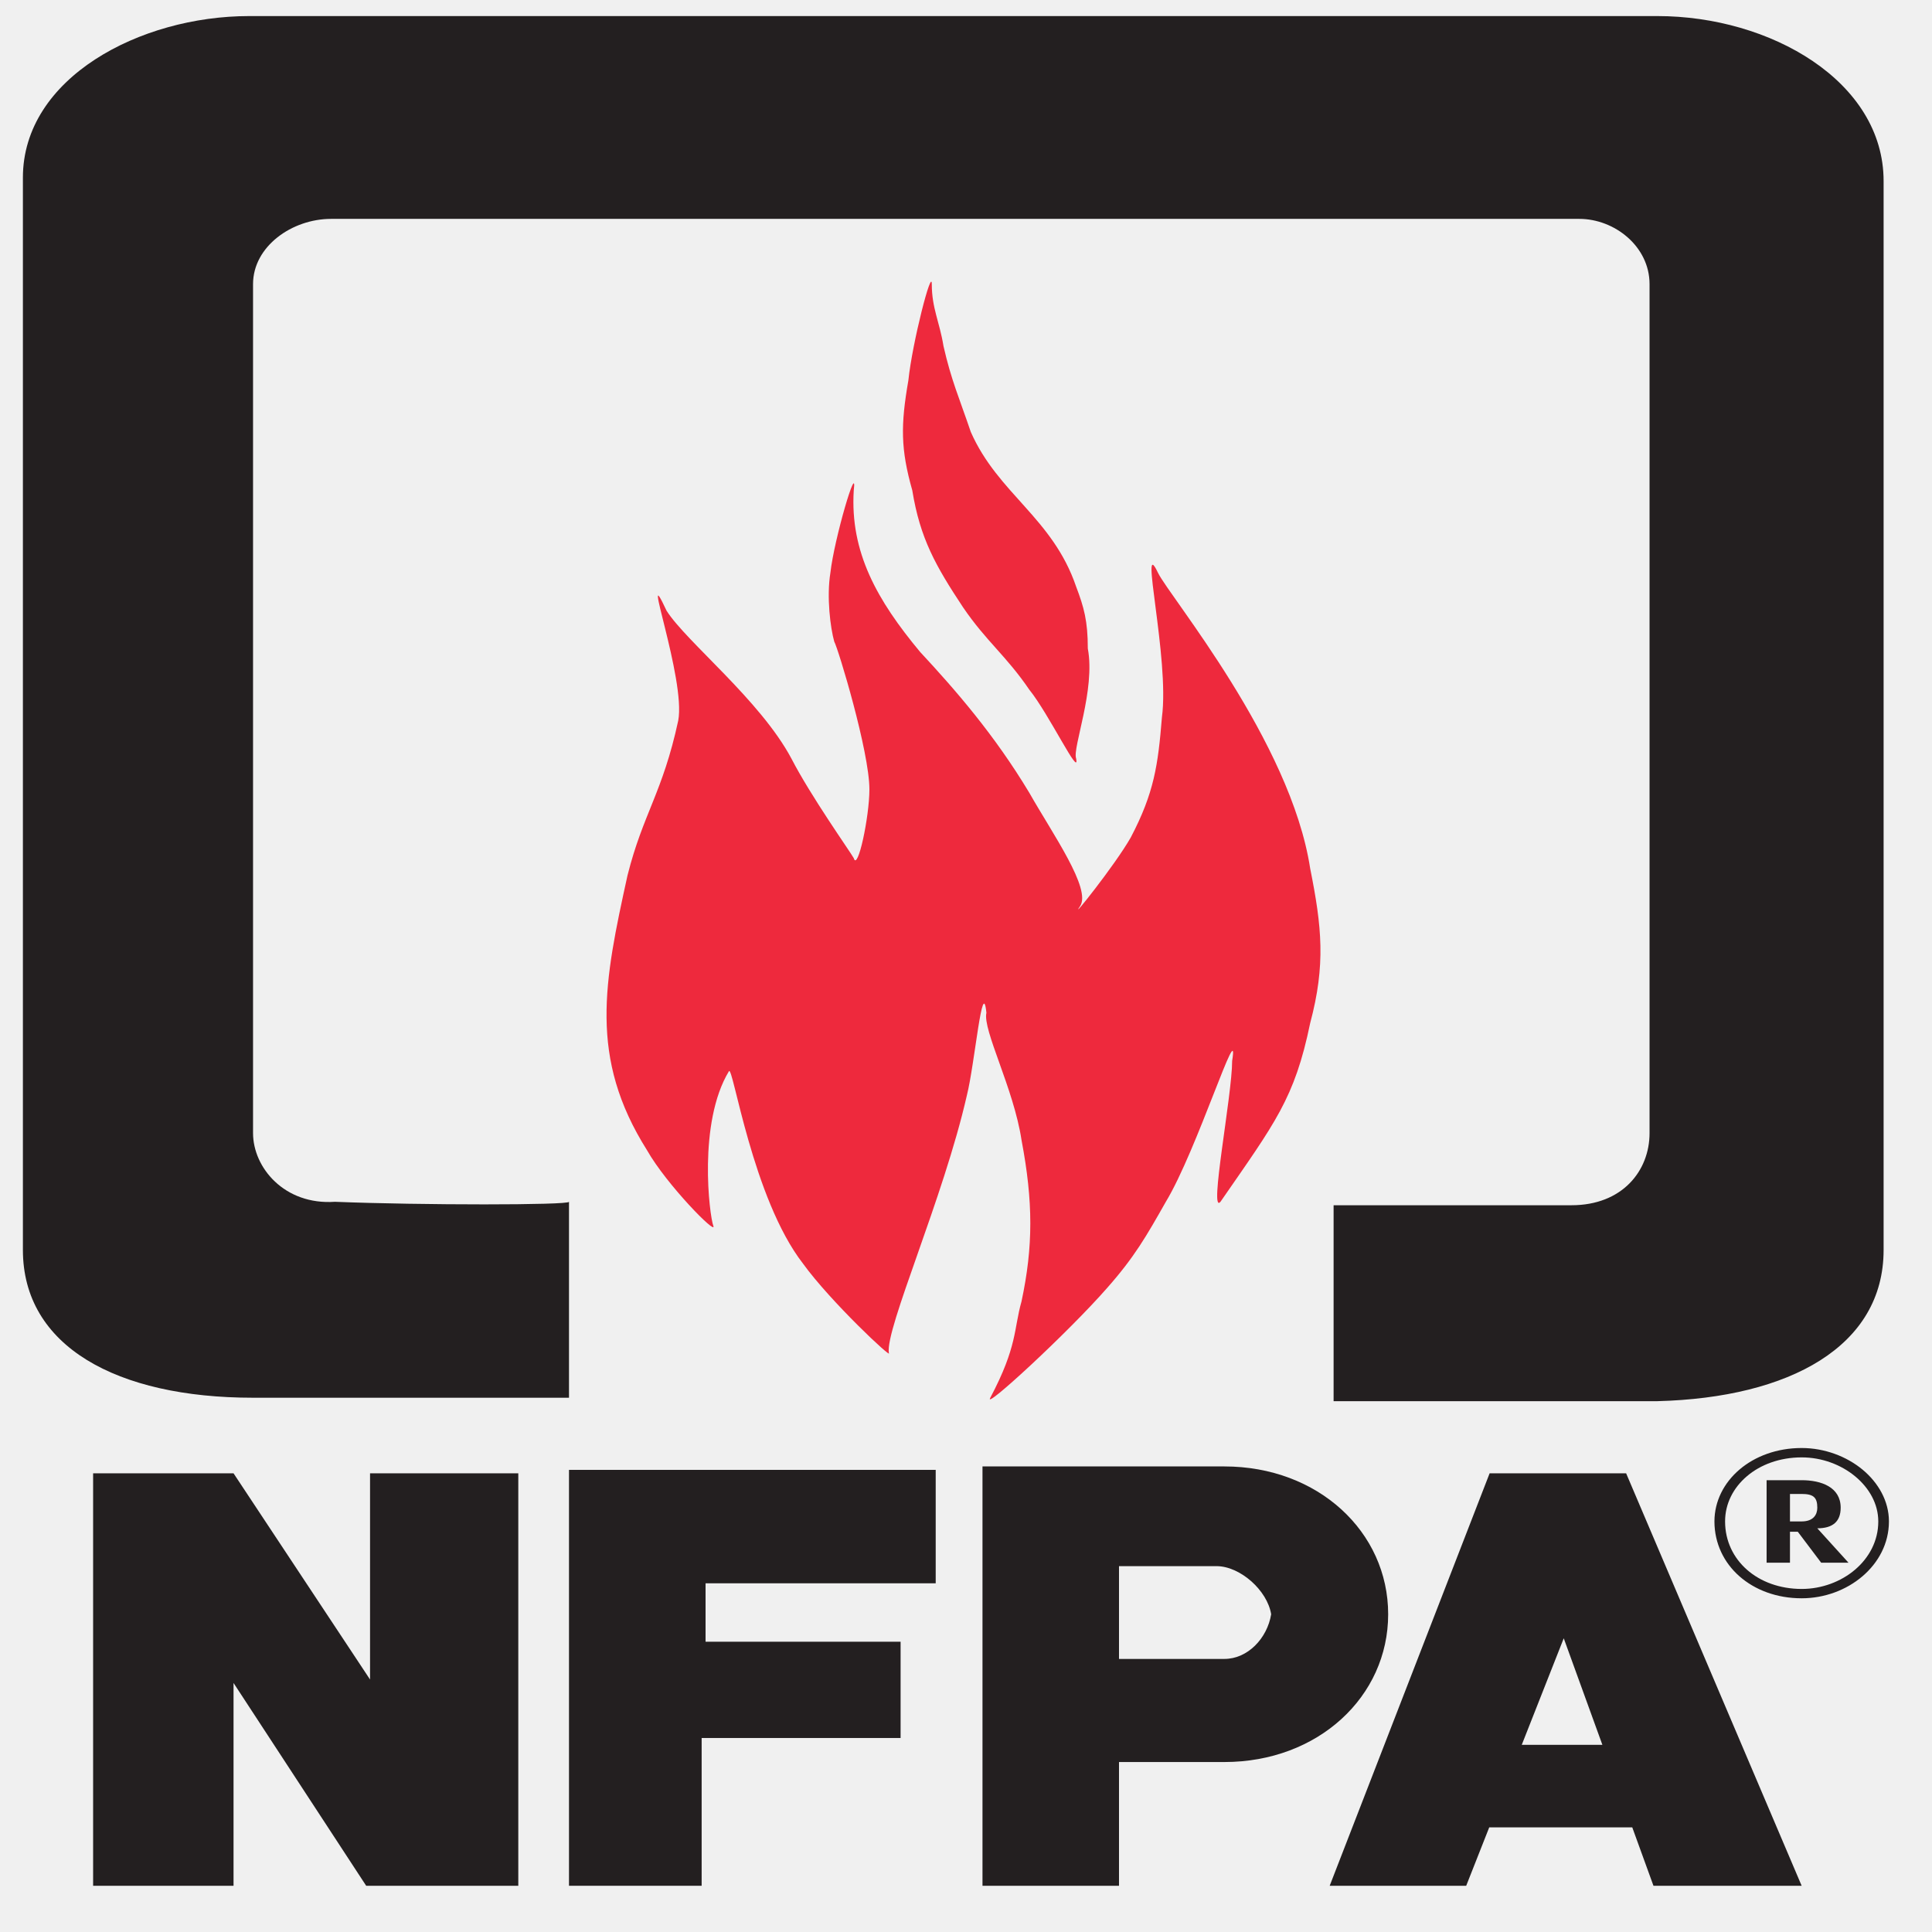
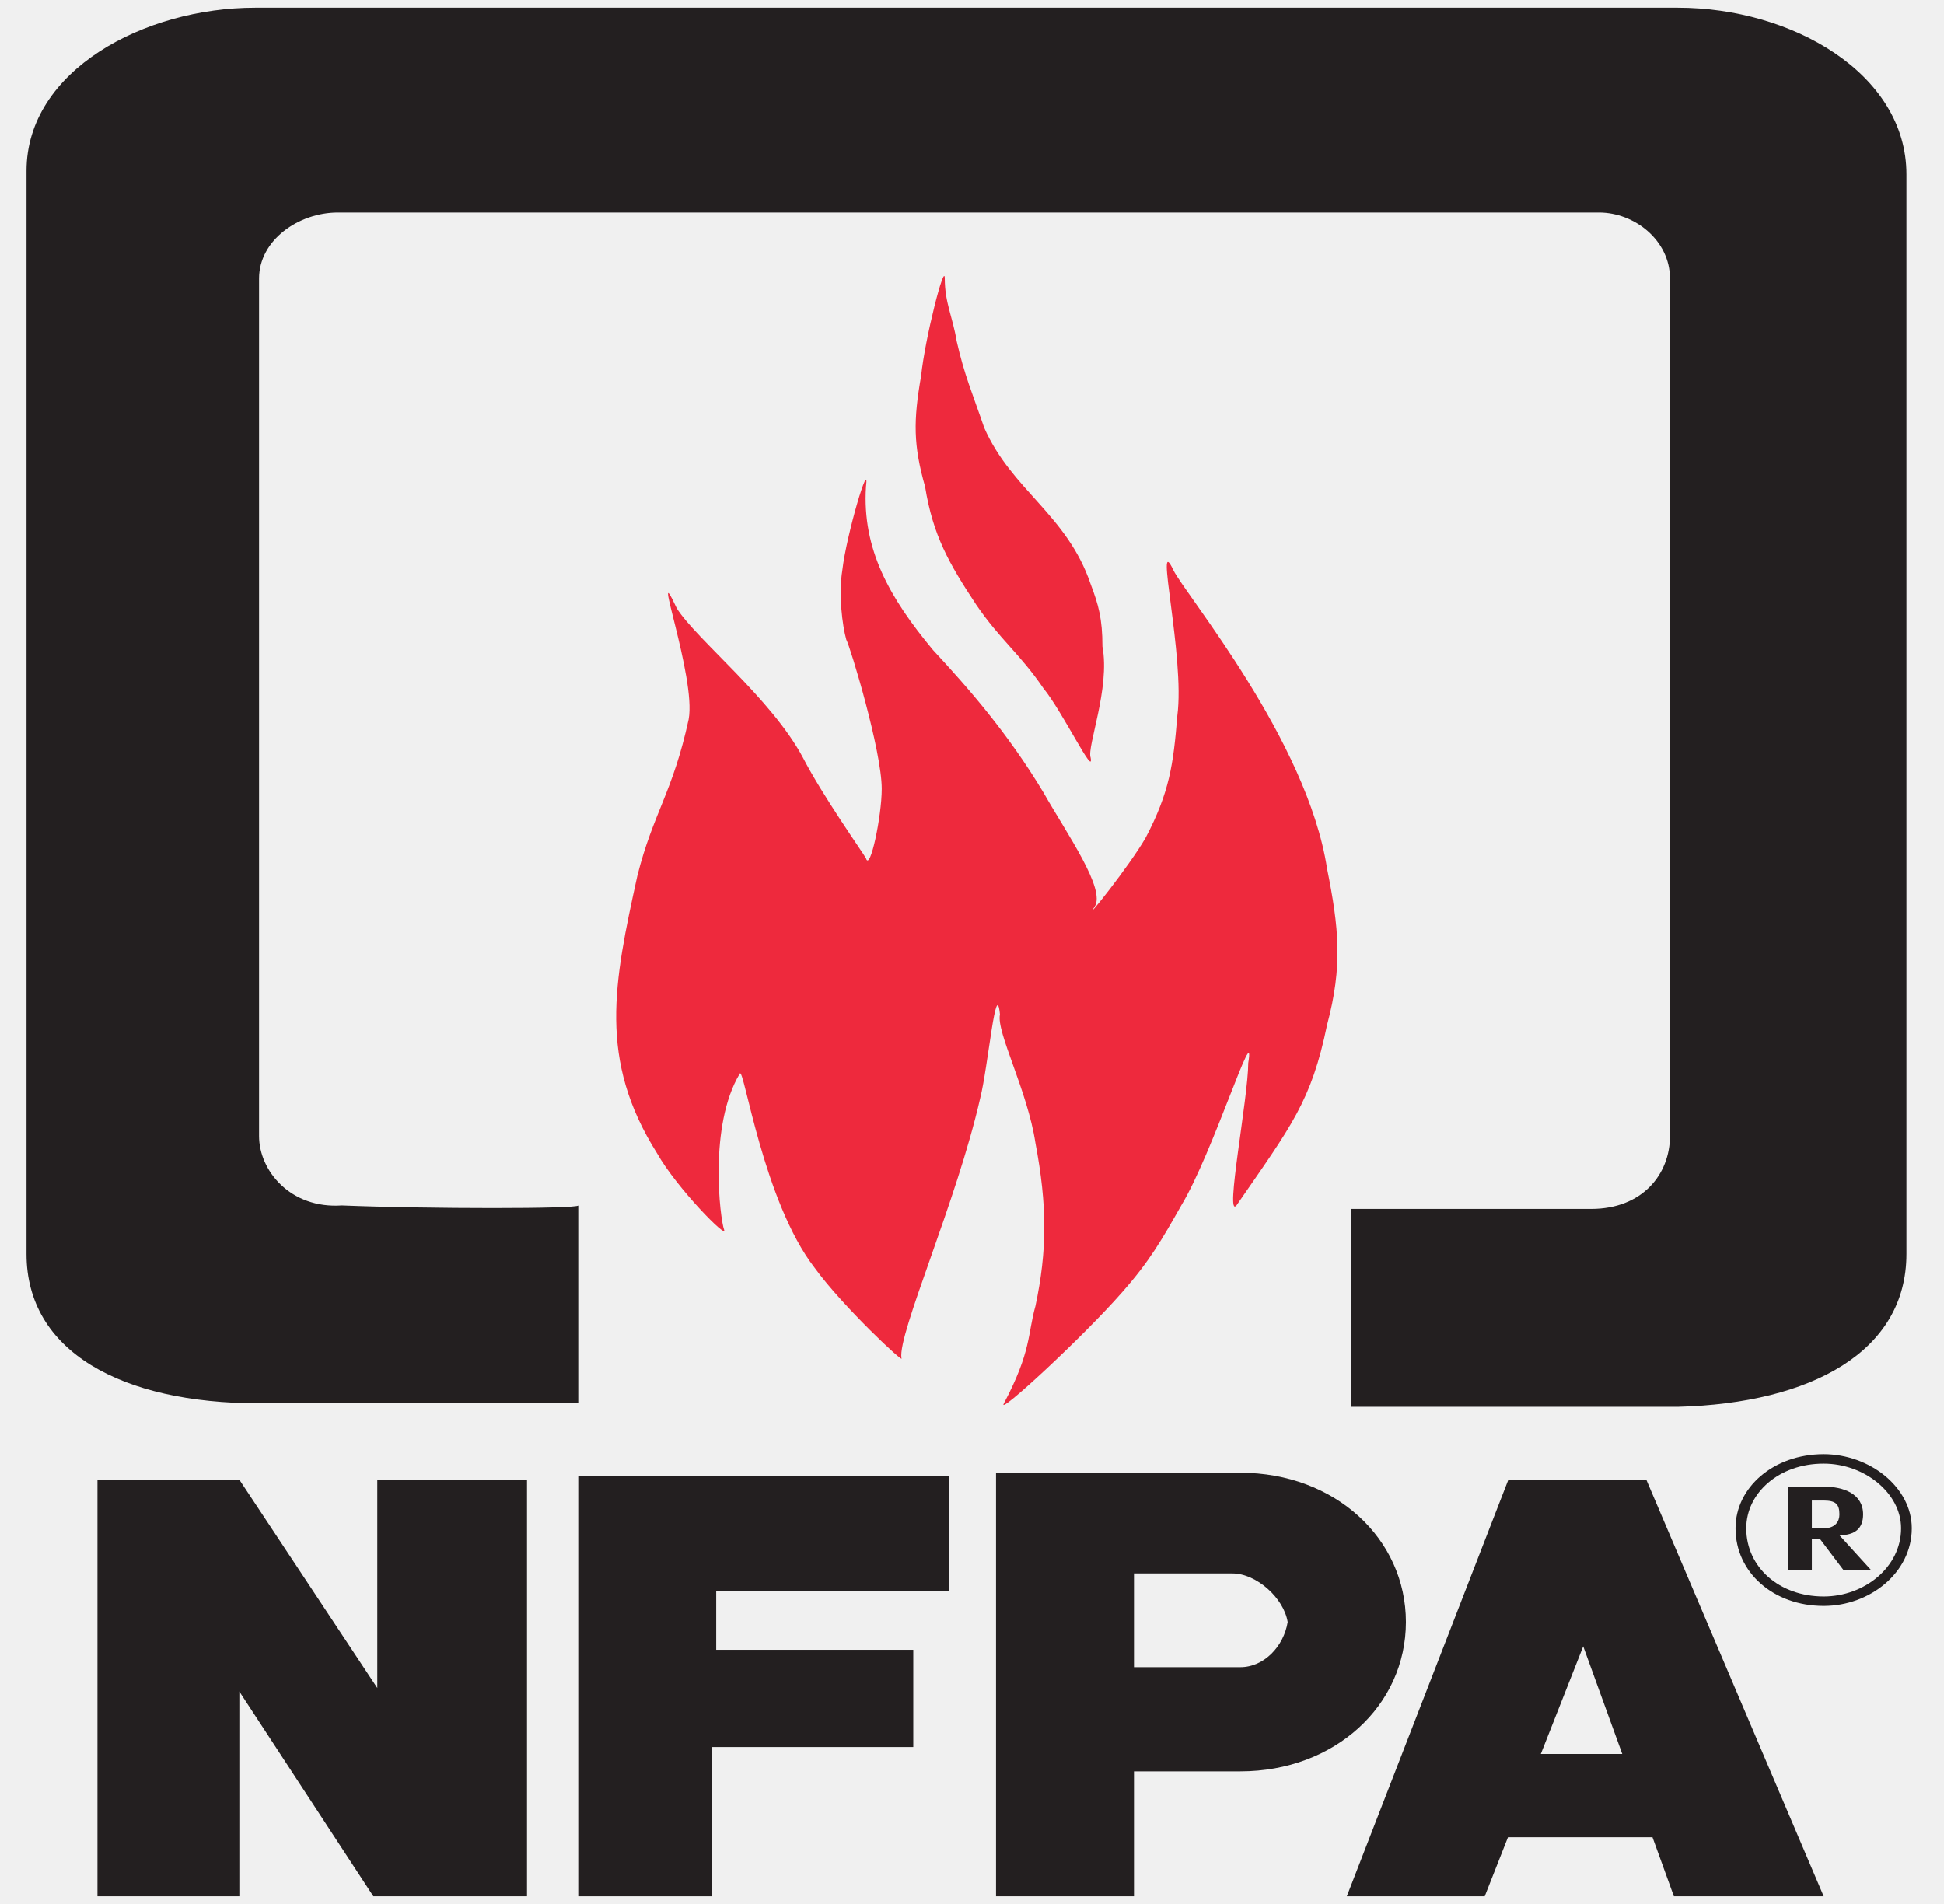
- <svg xmlns="http://www.w3.org/2000/svg" width="41" height="41" viewBox="0 0 41 41" fill="none">
-   <g clip-path="url(#clip0_41_243)">
-     <path fill-rule="evenodd" clip-rule="evenodd" d="M37.986 32.287V31.704H38.234C38.483 31.704 38.566 31.777 38.566 31.996C38.566 32.142 38.483 32.287 38.234 32.287H37.986ZM38.566 32.433C38.897 32.433 39.062 32.287 39.062 31.996C39.062 31.558 38.648 31.412 38.234 31.412H37.49V33.163H37.986V32.506H38.152L38.648 33.163H39.228L38.566 32.433Z" fill="#231F20" />
-     <path d="M36.383 32.287V32.285C36.384 31.858 36.584 31.467 36.916 31.185C37.245 30.905 37.706 30.73 38.229 30.729H38.237C38.721 30.73 39.183 30.905 39.523 31.185C39.863 31.466 40.085 31.856 40.086 32.284V32.29C40.085 32.754 39.864 33.162 39.522 33.453C39.182 33.743 38.721 33.917 38.239 33.918H38.232C37.706 33.918 37.243 33.742 36.912 33.45C36.583 33.16 36.385 32.753 36.383 32.292V32.287ZM36.609 32.285V32.292C36.61 32.7 36.784 33.057 37.072 33.311C37.361 33.566 37.767 33.719 38.232 33.72H38.239C38.663 33.719 39.068 33.565 39.367 33.311C39.666 33.056 39.86 32.698 39.86 32.29V32.284C39.859 31.913 39.666 31.576 39.369 31.33V31.33C39.369 31.33 39.369 31.33 39.369 31.33V31.33C39.069 31.082 38.662 30.928 38.237 30.928H38.229C37.766 30.929 37.36 31.082 37.072 31.328C36.783 31.573 36.609 31.912 36.609 32.285Z" fill="#231F20" />
-     <path fill-rule="evenodd" clip-rule="evenodd" d="M17.622 12.157C17.704 11.428 18.201 9.75 18.118 10.406C18.036 11.719 18.615 12.741 19.526 13.835C20.271 14.637 21.099 15.585 21.844 16.825C22.34 17.7 23.168 18.867 22.92 19.232C22.671 19.597 23.665 18.357 23.996 17.773C24.493 16.825 24.575 16.241 24.658 15.22C24.824 13.98 24.161 11.282 24.575 12.157C24.824 12.668 27.39 15.731 27.804 18.43C28.052 19.669 28.135 20.472 27.804 21.712C27.473 23.316 27.059 23.827 25.9 25.504C25.651 25.796 26.148 23.243 26.148 22.514C26.314 21.493 25.403 24.41 24.741 25.504C24.327 26.234 24.079 26.671 23.499 27.328C22.671 28.276 20.85 29.953 21.016 29.662C21.595 28.568 21.512 28.203 21.678 27.619C21.927 26.453 21.927 25.505 21.678 24.192C21.512 23.098 20.85 21.858 20.933 21.493C20.85 20.691 20.685 22.587 20.519 23.243C20.022 25.431 18.781 28.203 18.863 28.713C18.946 28.86 17.622 27.619 17.042 26.817C15.966 25.431 15.552 22.587 15.469 22.733C14.807 23.827 15.055 25.796 15.138 26.015C15.221 26.234 14.145 25.14 13.731 24.41C12.489 22.441 12.82 20.837 13.317 18.576C13.648 17.262 14.062 16.825 14.393 15.293C14.559 14.418 13.565 11.719 14.145 12.959C14.559 13.616 16.132 14.856 16.794 16.096C17.208 16.898 18.036 18.065 18.118 18.211C18.201 18.503 18.45 17.336 18.45 16.752C18.45 15.95 17.787 13.762 17.704 13.616C17.622 13.324 17.539 12.668 17.622 12.157Z" fill="#EE293D" />
-     <path fill-rule="evenodd" clip-rule="evenodd" d="M20.022 7.343C20.188 8.073 20.354 8.437 20.602 9.167C21.181 10.48 22.34 10.99 22.837 12.449C23.003 12.886 23.085 13.178 23.085 13.762C23.251 14.637 22.754 15.877 22.837 16.096C22.92 16.533 22.258 15.148 21.844 14.637C21.347 13.908 20.933 13.616 20.436 12.886C19.857 12.011 19.526 11.428 19.36 10.406C19.112 9.531 19.112 9.021 19.277 8.073C19.36 7.27 19.774 5.666 19.774 6.03C19.774 6.541 19.94 6.833 20.022 7.343Z" fill="#EE293D" />
-     <path fill-rule="evenodd" clip-rule="evenodd" d="M35.172 0.341C37.572 0.341 39.973 1.727 39.973 3.842C39.973 10.698 39.973 19.669 39.973 26.526C39.973 28.568 37.986 29.662 35.172 29.735C32.357 29.735 28.383 29.735 28.301 29.735V25.577C28.383 25.577 31.529 25.577 33.35 25.577C34.427 25.577 35.006 24.848 35.006 24.046C35.006 18.43 35.006 12.157 35.006 6.03C35.006 5.228 34.261 4.645 33.516 4.645H7.026C6.198 4.645 5.37 5.228 5.37 6.03C5.37 12.084 5.37 18.357 5.37 24.046C5.37 24.775 6.032 25.577 7.108 25.504C8.93 25.577 12.075 25.577 12.075 25.504V29.662C12.075 29.662 8.019 29.662 5.37 29.662C2.473 29.662 0.486 28.568 0.486 26.526C0.486 19.597 0.486 10.625 0.486 3.769C0.486 1.654 2.969 0.341 5.287 0.341H35.172Z" fill="#231F20" />
-     <path fill-rule="evenodd" clip-rule="evenodd" d="M1.976 31.266H4.956L7.853 35.642V31.266H10.999V40.019H7.771L4.956 35.715V40.019H1.976V31.266Z" fill="#231F20" />
-     <path fill-rule="evenodd" clip-rule="evenodd" d="M12.075 40.019V31.193H19.857V33.6H14.973V34.84H19.112V36.883H14.89V40.019H12.075Z" fill="#231F20" />
-     <path fill-rule="evenodd" clip-rule="evenodd" d="M25.983 31.12C27.97 31.12 29.459 32.506 29.459 34.257C29.459 36.007 27.97 37.393 25.983 37.393H23.747V40.019H20.85V31.12H25.983ZM25.983 35.205H23.747V33.236H25.817C26.314 33.236 26.893 33.746 26.976 34.257C26.893 34.767 26.479 35.205 25.983 35.205Z" fill="#231F20" />
-     <path fill-rule="evenodd" clip-rule="evenodd" d="M31.612 31.266H34.509L38.234 40.019H35.089L34.639 38.779H31.604L31.115 40.019H28.218L31.612 31.266ZM34.005 37.028L33.185 34.767L32.294 37.028H34.005Z" fill="#231F20" />
+ <svg xmlns="http://www.w3.org/2000/svg" width="49" height="48" viewBox="0 0 49 48" fill="none">
+   <g clip-path="url(#clip0_566_420)">
+     <path fill-rule="evenodd" clip-rule="evenodd" d="M45.669 38.529V37.829H45.967C46.265 37.829 46.364 37.916 46.364 38.179C46.364 38.354 46.265 38.529 45.967 38.529H45.669ZM46.364 38.704C46.762 38.704 46.961 38.529 46.961 38.179C46.961 37.654 46.464 37.478 45.967 37.478H45.073V39.579H45.669V38.791H45.868L46.464 39.579H47.159L46.364 38.704Z" fill="#231F20" />
+     <path d="M43.746 38.529V38.526C43.746 38.013 43.986 37.545 44.385 37.206C44.78 36.87 45.333 36.661 45.961 36.659H45.97C46.55 36.66 47.105 36.87 47.513 37.206C47.922 37.544 48.187 38.011 48.188 38.524V38.532C48.188 39.089 47.922 39.579 47.513 39.928C47.104 40.276 46.551 40.485 45.973 40.486H45.964C45.333 40.485 44.778 40.275 44.381 39.924C43.985 39.576 43.747 39.088 43.746 38.534V38.529ZM44.016 38.526V38.534C44.017 39.024 44.226 39.452 44.572 39.757C44.919 40.063 45.406 40.247 45.964 40.248H45.973C46.481 40.247 46.967 40.062 47.326 39.757C47.685 39.451 47.918 39.022 47.918 38.532V38.525C47.917 38.08 47.685 37.675 47.328 37.38V37.38C47.328 37.38 47.328 37.38 47.328 37.38V37.38C46.969 37.083 46.48 36.898 45.97 36.898H45.961C45.405 36.898 44.918 37.082 44.572 37.377C44.225 37.672 44.017 38.079 44.016 38.526Z" fill="#231F20" />
+     <path fill-rule="evenodd" clip-rule="evenodd" d="M21.232 14.373C21.331 13.497 21.927 11.484 21.828 12.272C21.728 13.847 22.424 15.073 23.517 16.386C24.41 17.348 25.404 18.486 26.298 19.974C26.894 21.024 27.887 22.425 27.589 22.862C27.291 23.3 28.483 21.812 28.881 21.112C29.477 19.974 29.576 19.274 29.675 18.049C29.874 16.561 29.079 13.322 29.576 14.373C29.874 14.985 32.954 18.661 33.45 21.899C33.748 23.387 33.848 24.35 33.45 25.838C33.053 27.764 32.556 28.376 31.166 30.389C30.867 30.739 31.463 27.676 31.463 26.801C31.662 25.575 30.57 29.076 29.775 30.389C29.278 31.265 28.98 31.79 28.285 32.578C27.291 33.715 25.106 35.728 25.305 35.378C26 34.065 25.901 33.628 26.099 32.928C26.397 31.527 26.397 30.389 26.099 28.814C25.901 27.501 25.106 26.013 25.205 25.575C25.106 24.613 24.907 26.888 24.709 27.676C24.113 30.302 22.622 33.628 22.722 34.24C22.821 34.415 21.232 32.928 20.536 31.965C19.245 30.302 18.748 26.888 18.649 27.064C17.854 28.376 18.152 30.739 18.252 31.002C18.351 31.265 17.059 29.952 16.563 29.076C15.073 26.713 15.47 24.788 16.066 22.075C16.463 20.499 16.96 19.974 17.358 18.136C17.556 17.086 16.364 13.847 17.059 15.335C17.556 16.123 19.444 17.611 20.238 19.099C20.735 20.062 21.728 21.462 21.828 21.637C21.927 21.987 22.225 20.587 22.225 19.887C22.225 18.924 21.43 16.298 21.331 16.123C21.232 15.773 21.132 14.985 21.232 14.373Z" fill="#EE293D" />
+     <path fill-rule="evenodd" clip-rule="evenodd" d="M24.113 8.596C24.311 9.471 24.51 9.909 24.808 10.784C25.503 12.36 26.894 12.973 27.49 14.723C27.689 15.248 27.788 15.598 27.788 16.298C27.987 17.349 27.391 18.836 27.49 19.099C27.589 19.624 26.795 17.961 26.298 17.349C25.702 16.474 25.205 16.123 24.609 15.248C23.914 14.198 23.517 13.498 23.318 12.272C23.02 11.222 23.02 10.609 23.218 9.471C23.318 8.509 23.814 6.583 23.814 7.021C23.814 7.633 24.013 7.984 24.113 8.596Z" fill="#EE293D" />
+     <path fill-rule="evenodd" clip-rule="evenodd" d="M42.291 0.194C45.172 0.194 48.053 1.857 48.053 4.395C48.053 12.622 48.053 23.387 48.053 31.615C48.053 34.065 45.669 35.378 42.291 35.466C38.914 35.466 34.146 35.466 34.046 35.466V30.477C34.146 30.477 37.92 30.477 40.106 30.477C41.398 30.477 42.093 29.602 42.093 28.639C42.093 21.9 42.093 14.373 42.093 7.021C42.093 6.058 41.199 5.358 40.305 5.358H8.516C7.523 5.358 6.53 6.058 6.53 7.021C6.53 14.285 6.53 21.812 6.53 28.639C6.53 29.514 7.324 30.477 8.616 30.389C10.801 30.477 14.576 30.477 14.576 30.389V35.378C14.576 35.378 9.708 35.378 6.53 35.378C3.053 35.378 0.669 34.065 0.669 31.615C0.669 23.3 0.669 12.535 0.669 4.307C0.669 1.769 3.649 0.194 6.43 0.194H42.291Z" fill="#231F20" />
+     <path fill-rule="evenodd" clip-rule="evenodd" d="M2.457 37.303H6.033L9.51 42.555V37.303H13.284V47.806H9.41L6.033 42.642V47.806H2.457V37.303Z" fill="#231F20" />
+     <path fill-rule="evenodd" clip-rule="evenodd" d="M14.576 47.806V37.216H23.914V40.104H18.053V41.592H23.02V44.043H17.953V47.806H14.576Z" fill="#231F20" />
+     <path fill-rule="evenodd" clip-rule="evenodd" d="M31.265 37.128C33.649 37.128 35.437 38.791 35.437 40.892C35.437 42.992 33.649 44.656 31.265 44.656H28.583V47.806H25.106V37.128H31.265ZM31.265 42.03H28.583V39.667H31.066C31.662 39.667 32.358 40.279 32.457 40.892C32.358 41.505 31.861 42.03 31.265 42.03Z" fill="#231F20" />
+     <path fill-rule="evenodd" clip-rule="evenodd" d="M38.02 37.303H41.497L45.967 47.806H42.192L41.653 46.318H38.01L37.424 47.806H33.947L38.02 37.303ZM40.891 44.218L39.907 41.504L38.838 44.218H40.891Z" fill="#231F20" />
  </g>
  <defs>
-     <clipPath id="clip0_41_243">
-       <rect width="40" height="40" fill="white" transform="translate(0.285736 0.179993)" />
+     <clipPath id="clip0_566_420">
+       <rect width="48" height="48" fill="white" transform="translate(0.428528)" />
    </clipPath>
  </defs>
</svg>
